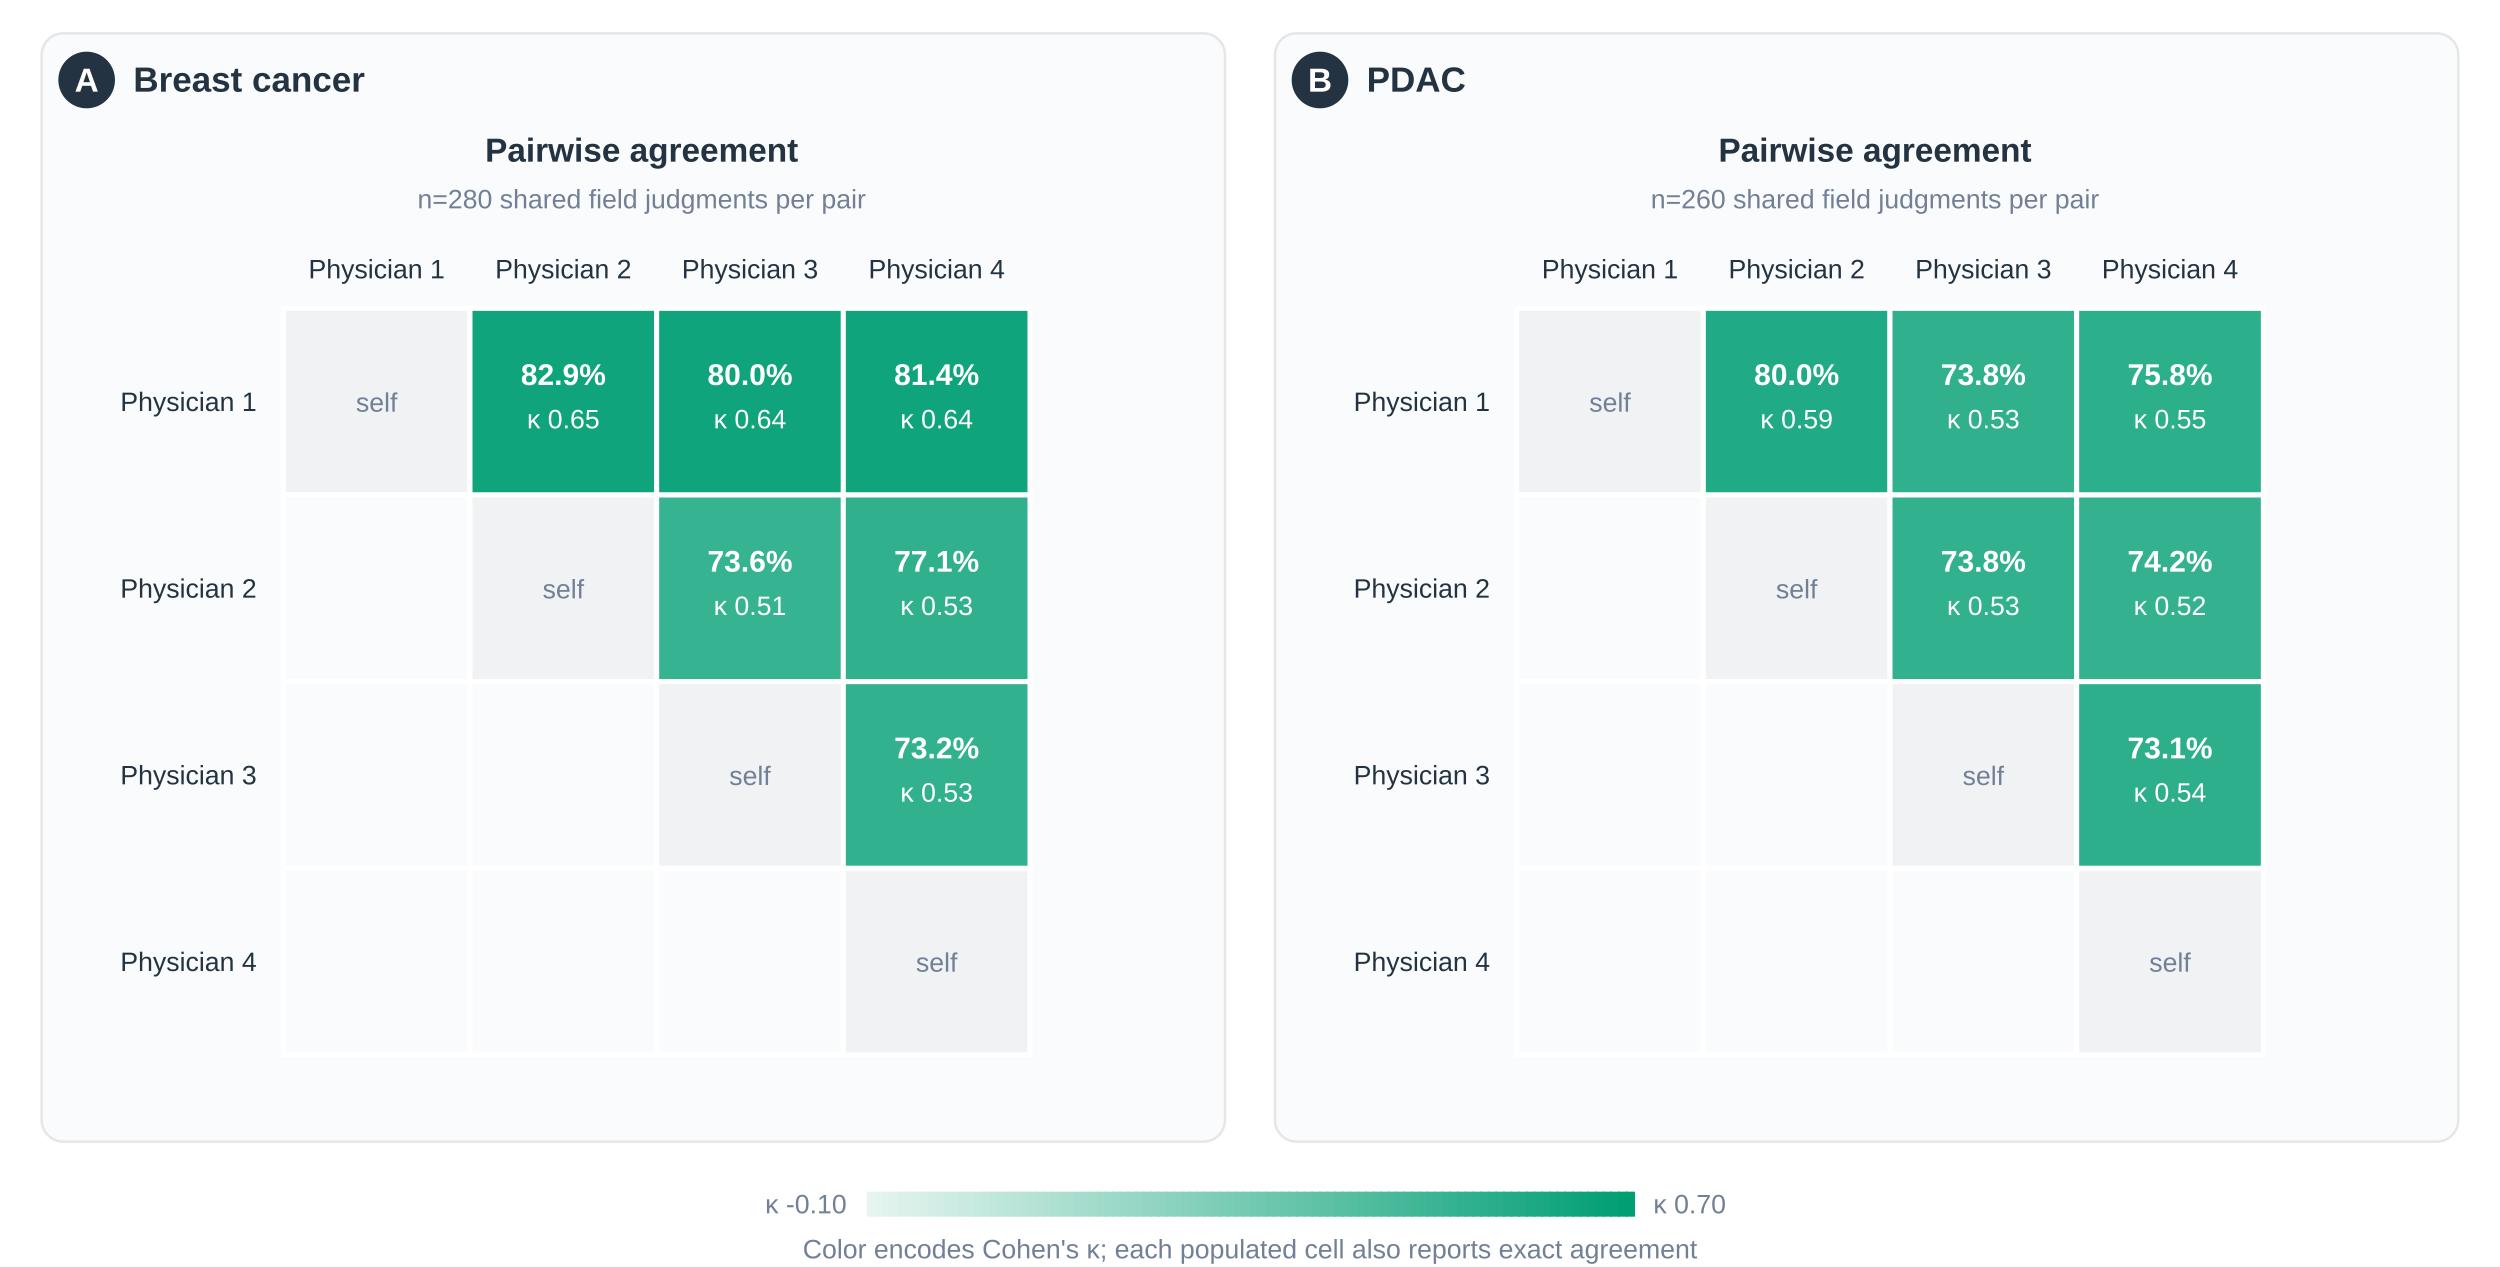
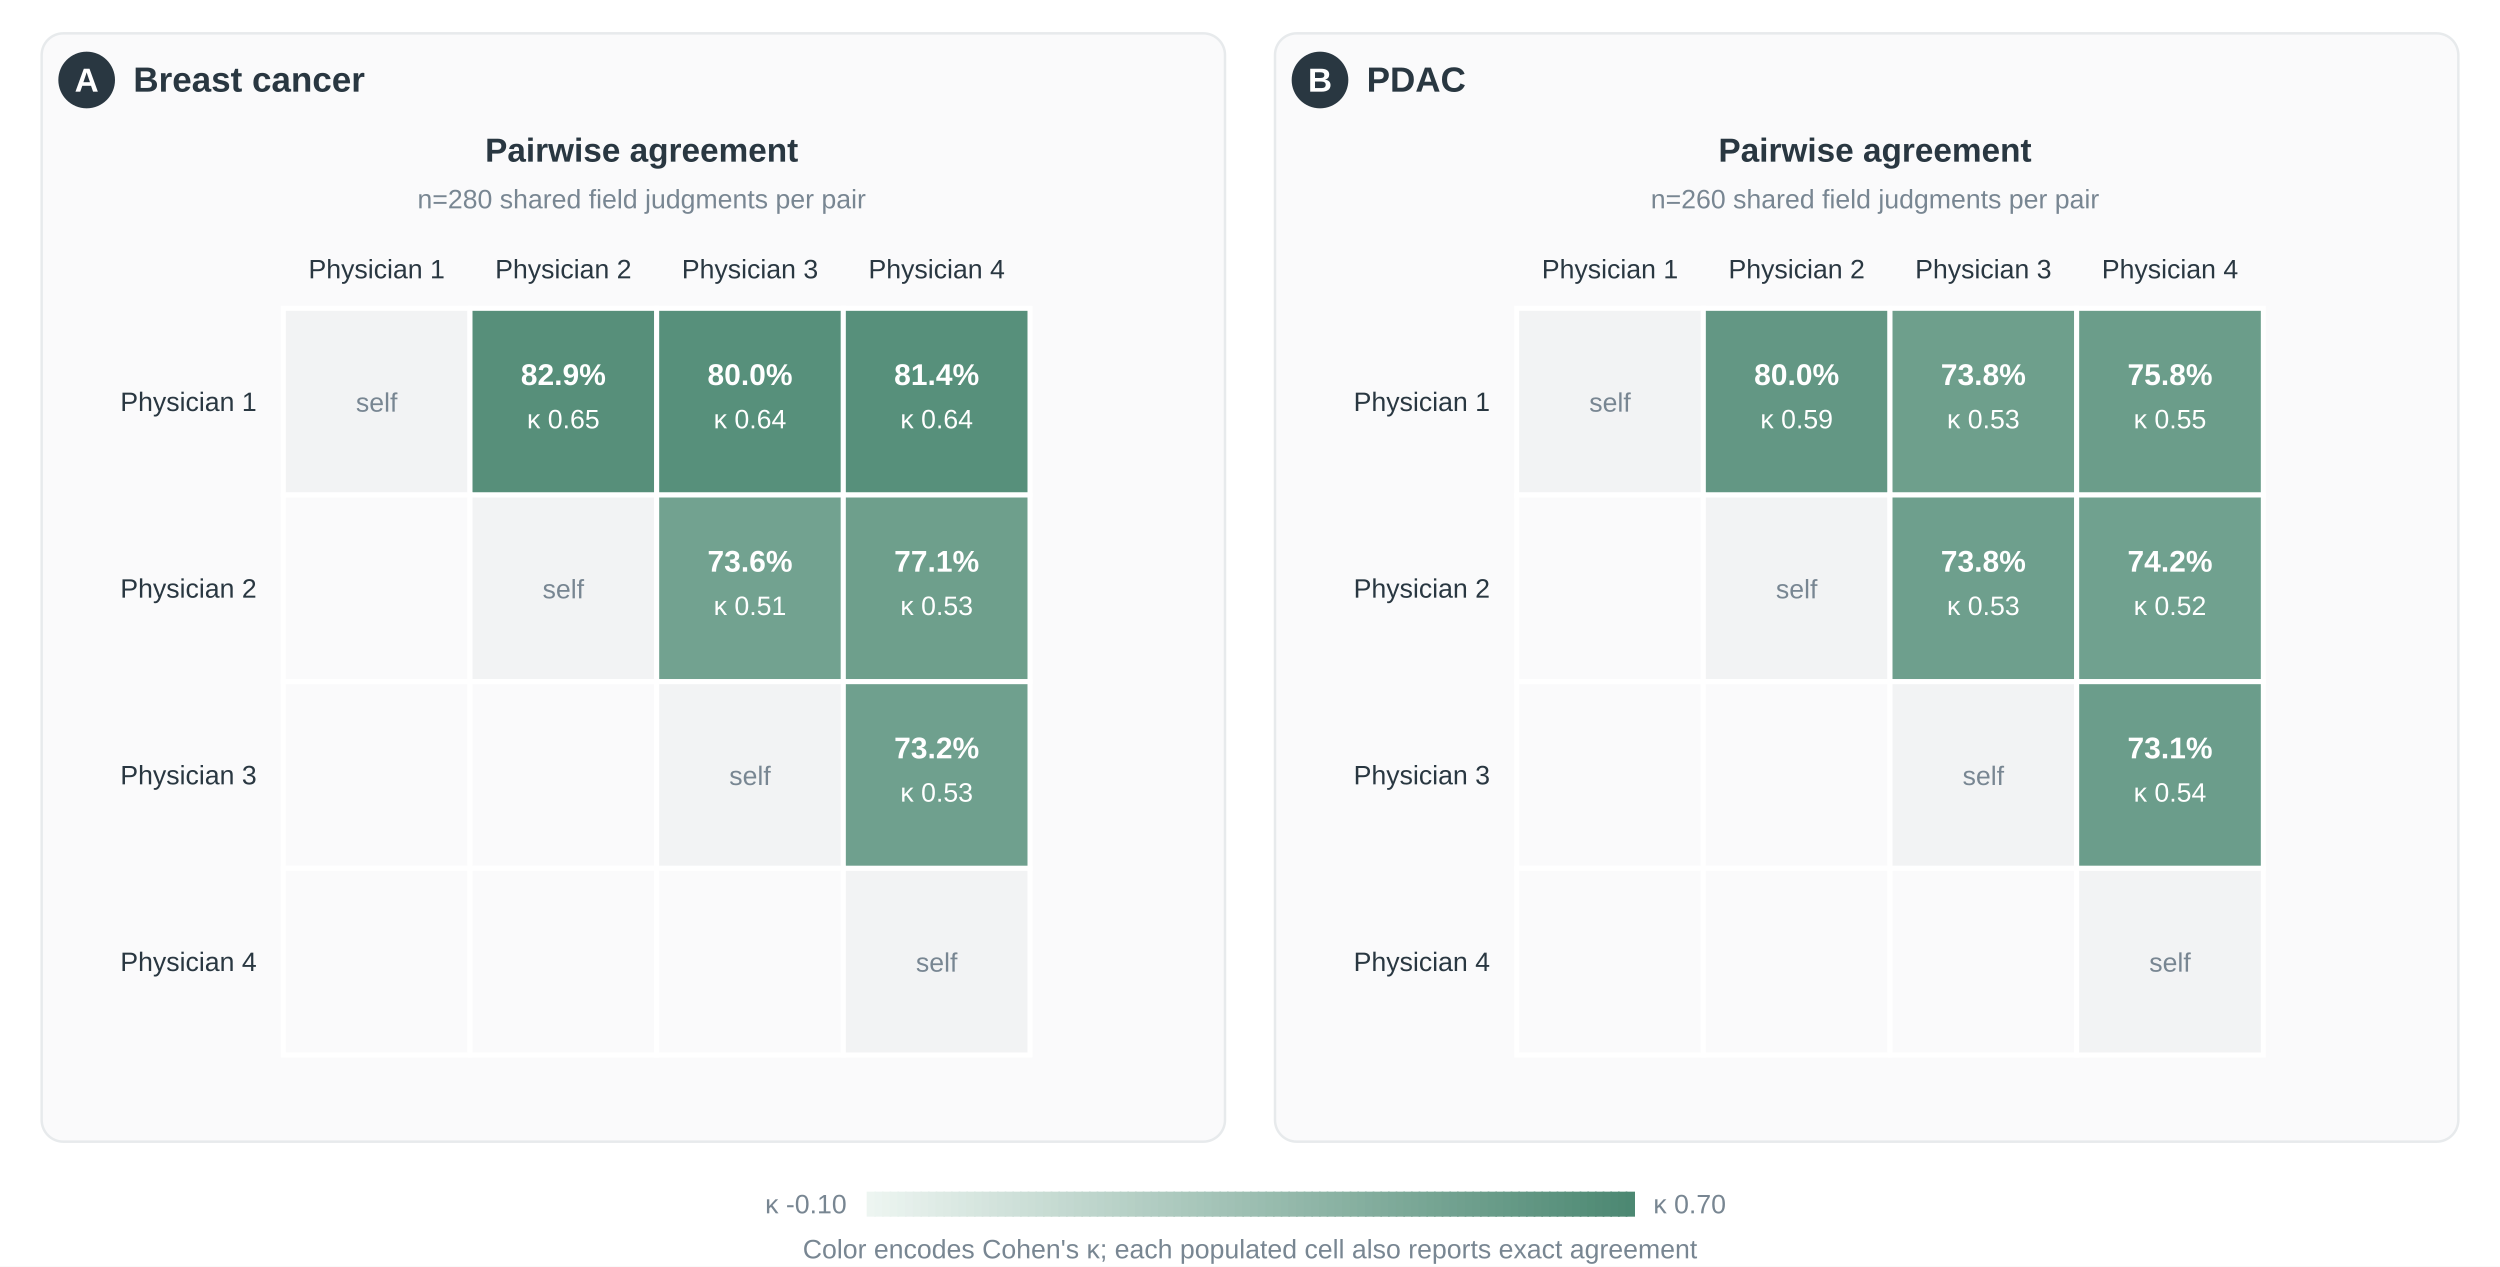
<svg xmlns="http://www.w3.org/2000/svg" width="7.5in" height="3.8in" viewBox="0 0 1500 760" role="img" aria-labelledby="figure-title figure-description">
  <rect x="0" y="0" width="1500" height="760" fill="#FFFFFF" />
  <defs>
    <marker id="arrow" viewBox="0 0 10 10" refX="9" refY="5" markerWidth="7" markerHeight="7" orient="auto-start-reverse">
-       <path d="M0 0 L10 5 L0 10 z" fill="#718096" />
+       <path d="M0 0 L10 5 L0 10 z" fill="#788692" />
    </marker>
    <marker id="arrow-blue" viewBox="0 0 10 10" refX="9" refY="5" markerWidth="7" markerHeight="7" orient="auto-start-reverse">
-       <path d="M0 0 L10 5 L0 10 z" fill="#0072B2" />
+       <path d="M0 0 L10 5 L0 10 z" fill="#2F6690" />
    </marker>
    <marker id="arrow-purple" viewBox="0 0 10 10" refX="9" refY="5" markerWidth="7" markerHeight="7" orient="auto-start-reverse">
-       <path d="M0 0 L10 5 L0 10 z" fill="#7A5FA8" />
+       <path d="M0 0 L10 5 L0 10 z" fill="#766A91" />
    </marker>
    <marker id="arrow-green" viewBox="0 0 10 10" refX="9" refY="5" markerWidth="7" markerHeight="7" orient="auto-start-reverse">
-       <path d="M0 0 L10 5 L0 10 z" fill="#009E73" />
+       <path d="M0 0 L10 5 L0 10 z" fill="#4C8872" />
    </marker>
    <marker id="arrow-orange" viewBox="0 0 10 10" refX="9" refY="5" markerWidth="7" markerHeight="7" orient="auto-start-reverse">
-       <path d="M0 0 L10 5 L0 10 z" fill="#D55E00" />
+       <path d="M0 0 L10 5 L0 10 z" fill="#B85C45" />
    </marker>
  </defs>
-   <g font-family="Arial, Helvetica, DejaVu Sans, sans-serif" fill="#243342">
-     <rect x="25.0" y="20.0" width="710.0" height="665.0" rx="13" fill="#FAFBFC" stroke="#E6E6E6" stroke-width="1.5" />
-     <circle cx="52.0" cy="48.0" r="17" fill="#243342" />
+   <g font-family="Arial, Helvetica, DejaVu Sans, sans-serif" fill="#293741">
+     <rect x="25.0" y="20.0" width="710.0" height="665.0" rx="13" fill="#FAFAFB" stroke="#E7EAEC" stroke-width="1.5" />
+     <circle cx="52.0" cy="48.0" r="17" fill="#293741" />
    <text x="52.0" y="55.0" text-anchor="middle" font-size="20" font-weight="700" fill="#FFFFFF">A</text>
-     <text x="80.0" y="55.0" text-anchor="start" font-size="21" font-weight="700" fill="#243342">Breast cancer</text>
-     <rect x="765.0" y="20.0" width="710.0" height="665.0" rx="13" fill="#FAFBFC" stroke="#E6E6E6" stroke-width="1.5" />
-     <circle cx="792.0" cy="48.0" r="17" fill="#243342" />
+     <text x="80.0" y="55.0" text-anchor="start" font-size="21" font-weight="700" fill="#293741">Breast cancer</text>
+     <rect x="765.0" y="20.0" width="710.0" height="665.0" rx="13" fill="#FAFAFB" stroke="#E7EAEC" stroke-width="1.5" />
+     <circle cx="792.0" cy="48.0" r="17" fill="#293741" />
    <text x="792.0" y="55.0" text-anchor="middle" font-size="20" font-weight="700" fill="#FFFFFF">B</text>
-     <text x="820.0" y="55.0" text-anchor="start" font-size="21" font-weight="700" fill="#243342">PDAC</text>
-     <text x="385.0" y="97.0" text-anchor="middle" font-size="20" font-weight="700" fill="#243342">Pairwise agreement</text>
-     <text x="385.0" y="125.0" text-anchor="middle" font-size="16" font-weight="400" fill="#718096">n=280 shared field judgments per pair</text>
-     <text x="226.0" y="167.0" text-anchor="middle" font-size="16" font-weight="400" fill="#243342">Physician 1</text>
-     <text x="154.0" y="246.6" text-anchor="end" font-size="16" font-weight="400" fill="#243342">Physician 1</text>
-     <text x="338.0" y="167.0" text-anchor="middle" font-size="16" font-weight="400" fill="#243342">Physician 2</text>
-     <text x="154.0" y="358.6" text-anchor="end" font-size="16" font-weight="400" fill="#243342">Physician 2</text>
-     <text x="450.0" y="167.0" text-anchor="middle" font-size="16" font-weight="400" fill="#243342">Physician 3</text>
-     <text x="154.0" y="470.6" text-anchor="end" font-size="16" font-weight="400" fill="#243342">Physician 3</text>
-     <text x="562.0" y="167.0" text-anchor="middle" font-size="16" font-weight="400" fill="#243342">Physician 4</text>
-     <text x="154.0" y="582.6" text-anchor="end" font-size="16" font-weight="400" fill="#243342">Physician 4</text>
-     <rect x="170" y="185" width="112" height="112" fill="#F0F2F3" stroke="#FFFFFF" stroke-width="3" />
-     <text x="226.0" y="247.0" text-anchor="middle" font-size="16" font-weight="400" fill="#718096">self</text>
-     <rect x="282" y="185" width="112" height="112" fill="#0FA47B" stroke="#FFFFFF" stroke-width="3" />
+     <text x="820.0" y="55.0" text-anchor="start" font-size="21" font-weight="700" fill="#293741">PDAC</text>
+     <text x="385.0" y="97.0" text-anchor="middle" font-size="20" font-weight="700" fill="#293741">Pairwise agreement</text>
+     <text x="385.0" y="125.0" text-anchor="middle" font-size="16" font-weight="400" fill="#788692">n=280 shared field judgments per pair</text>
+     <text x="226.0" y="167.0" text-anchor="middle" font-size="16" font-weight="400" fill="#293741">Physician 1</text>
+     <text x="154.0" y="246.6" text-anchor="end" font-size="16" font-weight="400" fill="#293741">Physician 1</text>
+     <text x="338.0" y="167.0" text-anchor="middle" font-size="16" font-weight="400" fill="#293741">Physician 2</text>
+     <text x="154.0" y="358.6" text-anchor="end" font-size="16" font-weight="400" fill="#293741">Physician 2</text>
+     <text x="450.0" y="167.0" text-anchor="middle" font-size="16" font-weight="400" fill="#293741">Physician 3</text>
+     <text x="154.0" y="470.6" text-anchor="end" font-size="16" font-weight="400" fill="#293741">Physician 3</text>
+     <text x="562.0" y="167.0" text-anchor="middle" font-size="16" font-weight="400" fill="#293741">Physician 4</text>
+     <text x="154.0" y="582.6" text-anchor="end" font-size="16" font-weight="400" fill="#293741">Physician 4</text>
+     <rect x="170" y="185" width="112" height="112" fill="#F2F3F4" stroke="#FFFFFF" stroke-width="3" />
+     <text x="226.0" y="247.0" text-anchor="middle" font-size="16" font-weight="400" fill="#788692">self</text>
+     <rect x="282" y="185" width="112" height="112" fill="#578F7A" stroke="#FFFFFF" stroke-width="3" />
    <text x="338.0" y="231.0" text-anchor="middle" font-size="18" font-weight="700" fill="#FFFFFF">82.9%</text>
    <text x="338.0" y="257.0" text-anchor="middle" font-size="16" font-weight="400" fill="#FFFFFF">κ 0.65</text>
-     <rect x="394" y="185" width="112" height="112" fill="#10A47C" stroke="#FFFFFF" stroke-width="3" />
+     <rect x="394" y="185" width="112" height="112" fill="#57907B" stroke="#FFFFFF" stroke-width="3" />
    <text x="450.0" y="231.0" text-anchor="middle" font-size="18" font-weight="700" fill="#FFFFFF">80.0%</text>
    <text x="450.0" y="257.0" text-anchor="middle" font-size="16" font-weight="400" fill="#FFFFFF">κ 0.64</text>
-     <rect x="506" y="185" width="112" height="112" fill="#10A47C" stroke="#FFFFFF" stroke-width="3" />
+     <rect x="506" y="185" width="112" height="112" fill="#57907B" stroke="#FFFFFF" stroke-width="3" />
    <text x="562.0" y="231.0" text-anchor="middle" font-size="18" font-weight="700" fill="#FFFFFF">81.4%</text>
    <text x="562.0" y="257.0" text-anchor="middle" font-size="16" font-weight="400" fill="#FFFFFF">κ 0.64</text>
-     <rect x="170" y="297" width="112" height="112" fill="#FAFBFC" stroke="#FFFFFF" stroke-width="3" />
-     <rect x="282" y="297" width="112" height="112" fill="#F0F2F3" stroke="#FFFFFF" stroke-width="3" />
-     <text x="338.0" y="359.0" text-anchor="middle" font-size="16" font-weight="400" fill="#718096">self</text>
-     <rect x="394" y="297" width="112" height="112" fill="#36B391" stroke="#FFFFFF" stroke-width="3" />
+     <rect x="170" y="297" width="112" height="112" fill="#FAFAFB" stroke="#FFFFFF" stroke-width="3" />
+     <rect x="282" y="297" width="112" height="112" fill="#F2F3F4" stroke="#FFFFFF" stroke-width="3" />
+     <text x="338.0" y="359.0" text-anchor="middle" font-size="16" font-weight="400" fill="#788692">self</text>
+     <rect x="394" y="297" width="112" height="112" fill="#72A290" stroke="#FFFFFF" stroke-width="3" />
    <text x="450.0" y="343.0" text-anchor="middle" font-size="18" font-weight="700" fill="#FFFFFF">73.6%</text>
    <text x="450.0" y="369.0" text-anchor="middle" font-size="16" font-weight="400" fill="#FFFFFF">κ 0.51</text>
-     <rect x="506" y="297" width="112" height="112" fill="#30B08D" stroke="#FFFFFF" stroke-width="3" />
+     <rect x="506" y="297" width="112" height="112" fill="#6E9F8C" stroke="#FFFFFF" stroke-width="3" />
    <text x="562.0" y="343.0" text-anchor="middle" font-size="18" font-weight="700" fill="#FFFFFF">77.1%</text>
    <text x="562.0" y="369.0" text-anchor="middle" font-size="16" font-weight="400" fill="#FFFFFF">κ 0.53</text>
-     <rect x="170" y="409" width="112" height="112" fill="#FAFBFC" stroke="#FFFFFF" stroke-width="3" />
-     <rect x="282" y="409" width="112" height="112" fill="#FAFBFC" stroke="#FFFFFF" stroke-width="3" />
-     <rect x="394" y="409" width="112" height="112" fill="#F0F2F3" stroke="#FFFFFF" stroke-width="3" />
-     <text x="450.0" y="471.0" text-anchor="middle" font-size="16" font-weight="400" fill="#718096">self</text>
-     <rect x="506" y="409" width="112" height="112" fill="#32B18E" stroke="#FFFFFF" stroke-width="3" />
+     <rect x="170" y="409" width="112" height="112" fill="#FAFAFB" stroke="#FFFFFF" stroke-width="3" />
+     <rect x="282" y="409" width="112" height="112" fill="#FAFAFB" stroke="#FFFFFF" stroke-width="3" />
+     <rect x="394" y="409" width="112" height="112" fill="#F2F3F4" stroke="#FFFFFF" stroke-width="3" />
+     <text x="450.0" y="471.0" text-anchor="middle" font-size="16" font-weight="400" fill="#788692">self</text>
+     <rect x="506" y="409" width="112" height="112" fill="#6FA08E" stroke="#FFFFFF" stroke-width="3" />
    <text x="562.0" y="455.0" text-anchor="middle" font-size="18" font-weight="700" fill="#FFFFFF">73.2%</text>
    <text x="562.0" y="481.0" text-anchor="middle" font-size="16" font-weight="400" fill="#FFFFFF">κ 0.53</text>
-     <rect x="170" y="521" width="112" height="112" fill="#FAFBFC" stroke="#FFFFFF" stroke-width="3" />
-     <rect x="282" y="521" width="112" height="112" fill="#FAFBFC" stroke="#FFFFFF" stroke-width="3" />
-     <rect x="394" y="521" width="112" height="112" fill="#FAFBFC" stroke="#FFFFFF" stroke-width="3" />
-     <rect x="506" y="521" width="112" height="112" fill="#F0F2F3" stroke="#FFFFFF" stroke-width="3" />
-     <text x="562.0" y="583.0" text-anchor="middle" font-size="16" font-weight="400" fill="#718096">self</text>
-     <text x="1125.0" y="97.0" text-anchor="middle" font-size="20" font-weight="700" fill="#243342">Pairwise agreement</text>
-     <text x="1125.0" y="125.0" text-anchor="middle" font-size="16" font-weight="400" fill="#718096">n=260 shared field judgments per pair</text>
-     <text x="966.0" y="167.0" text-anchor="middle" font-size="16" font-weight="400" fill="#243342">Physician 1</text>
-     <text x="894.0" y="246.6" text-anchor="end" font-size="16" font-weight="400" fill="#243342">Physician 1</text>
-     <text x="1078.0" y="167.0" text-anchor="middle" font-size="16" font-weight="400" fill="#243342">Physician 2</text>
-     <text x="894.0" y="358.6" text-anchor="end" font-size="16" font-weight="400" fill="#243342">Physician 2</text>
-     <text x="1190.0" y="167.0" text-anchor="middle" font-size="16" font-weight="400" fill="#243342">Physician 3</text>
-     <text x="894.0" y="470.6" text-anchor="end" font-size="16" font-weight="400" fill="#243342">Physician 3</text>
-     <text x="1302.0" y="167.0" text-anchor="middle" font-size="16" font-weight="400" fill="#243342">Physician 4</text>
-     <text x="894.0" y="582.6" text-anchor="end" font-size="16" font-weight="400" fill="#243342">Physician 4</text>
-     <rect x="910" y="185" width="112" height="112" fill="#F0F2F3" stroke="#FFFFFF" stroke-width="3" />
-     <text x="966.0" y="247.0" text-anchor="middle" font-size="16" font-weight="400" fill="#718096">self</text>
-     <rect x="1022" y="185" width="112" height="112" fill="#20AA85" stroke="#FFFFFF" stroke-width="3" />
+     <rect x="170" y="521" width="112" height="112" fill="#FAFAFB" stroke="#FFFFFF" stroke-width="3" />
+     <rect x="282" y="521" width="112" height="112" fill="#FAFAFB" stroke="#FFFFFF" stroke-width="3" />
+     <rect x="394" y="521" width="112" height="112" fill="#FAFAFB" stroke="#FFFFFF" stroke-width="3" />
+     <rect x="506" y="521" width="112" height="112" fill="#F2F3F4" stroke="#FFFFFF" stroke-width="3" />
+     <text x="562.0" y="583.0" text-anchor="middle" font-size="16" font-weight="400" fill="#788692">self</text>
+     <text x="1125.0" y="97.0" text-anchor="middle" font-size="20" font-weight="700" fill="#293741">Pairwise agreement</text>
+     <text x="1125.0" y="125.0" text-anchor="middle" font-size="16" font-weight="400" fill="#788692">n=260 shared field judgments per pair</text>
+     <text x="966.0" y="167.0" text-anchor="middle" font-size="16" font-weight="400" fill="#293741">Physician 1</text>
+     <text x="894.0" y="246.6" text-anchor="end" font-size="16" font-weight="400" fill="#293741">Physician 1</text>
+     <text x="1078.0" y="167.0" text-anchor="middle" font-size="16" font-weight="400" fill="#293741">Physician 2</text>
+     <text x="894.0" y="358.6" text-anchor="end" font-size="16" font-weight="400" fill="#293741">Physician 2</text>
+     <text x="1190.0" y="167.0" text-anchor="middle" font-size="16" font-weight="400" fill="#293741">Physician 3</text>
+     <text x="894.0" y="470.6" text-anchor="end" font-size="16" font-weight="400" fill="#293741">Physician 3</text>
+     <text x="1302.0" y="167.0" text-anchor="middle" font-size="16" font-weight="400" fill="#293741">Physician 4</text>
+     <text x="894.0" y="582.6" text-anchor="end" font-size="16" font-weight="400" fill="#293741">Physician 4</text>
+     <rect x="910" y="185" width="112" height="112" fill="#F2F3F4" stroke="#FFFFFF" stroke-width="3" />
+     <text x="966.0" y="247.0" text-anchor="middle" font-size="16" font-weight="400" fill="#788692">self</text>
+     <rect x="1022" y="185" width="112" height="112" fill="#639784" stroke="#FFFFFF" stroke-width="3" />
    <text x="1078.0" y="231.0" text-anchor="middle" font-size="18" font-weight="700" fill="#FFFFFF">80.0%</text>
    <text x="1078.0" y="257.0" text-anchor="middle" font-size="16" font-weight="400" fill="#FFFFFF">κ 0.59</text>
-     <rect x="1134" y="185" width="112" height="112" fill="#30B08D" stroke="#FFFFFF" stroke-width="3" />
+     <rect x="1134" y="185" width="112" height="112" fill="#6E9F8C" stroke="#FFFFFF" stroke-width="3" />
    <text x="1190.0" y="231.0" text-anchor="middle" font-size="18" font-weight="700" fill="#FFFFFF">73.8%</text>
    <text x="1190.0" y="257.0" text-anchor="middle" font-size="16" font-weight="400" fill="#FFFFFF">κ 0.53</text>
-     <rect x="1246" y="185" width="112" height="112" fill="#2CAF8B" stroke="#FFFFFF" stroke-width="3" />
+     <rect x="1246" y="185" width="112" height="112" fill="#6B9D8A" stroke="#FFFFFF" stroke-width="3" />
    <text x="1302.0" y="231.0" text-anchor="middle" font-size="18" font-weight="700" fill="#FFFFFF">75.8%</text>
    <text x="1302.0" y="257.0" text-anchor="middle" font-size="16" font-weight="400" fill="#FFFFFF">κ 0.55</text>
-     <rect x="910" y="297" width="112" height="112" fill="#FAFBFC" stroke="#FFFFFF" stroke-width="3" />
-     <rect x="1022" y="297" width="112" height="112" fill="#F0F2F3" stroke="#FFFFFF" stroke-width="3" />
-     <text x="1078.0" y="359.0" text-anchor="middle" font-size="16" font-weight="400" fill="#718096">self</text>
-     <rect x="1134" y="297" width="112" height="112" fill="#31B18E" stroke="#FFFFFF" stroke-width="3" />
+     <rect x="910" y="297" width="112" height="112" fill="#FAFAFB" stroke="#FFFFFF" stroke-width="3" />
+     <rect x="1022" y="297" width="112" height="112" fill="#F2F3F4" stroke="#FFFFFF" stroke-width="3" />
+     <text x="1078.0" y="359.0" text-anchor="middle" font-size="16" font-weight="400" fill="#788692">self</text>
+     <rect x="1134" y="297" width="112" height="112" fill="#6E9F8D" stroke="#FFFFFF" stroke-width="3" />
    <text x="1190.0" y="343.0" text-anchor="middle" font-size="18" font-weight="700" fill="#FFFFFF">73.8%</text>
    <text x="1190.0" y="369.0" text-anchor="middle" font-size="16" font-weight="400" fill="#FFFFFF">κ 0.53</text>
-     <rect x="1246" y="297" width="112" height="112" fill="#34B28F" stroke="#FFFFFF" stroke-width="3" />
+     <rect x="1246" y="297" width="112" height="112" fill="#70A18F" stroke="#FFFFFF" stroke-width="3" />
    <text x="1302.0" y="343.0" text-anchor="middle" font-size="18" font-weight="700" fill="#FFFFFF">74.2%</text>
    <text x="1302.0" y="369.0" text-anchor="middle" font-size="16" font-weight="400" fill="#FFFFFF">κ 0.52</text>
-     <rect x="910" y="409" width="112" height="112" fill="#FAFBFC" stroke="#FFFFFF" stroke-width="3" />
-     <rect x="1022" y="409" width="112" height="112" fill="#FAFBFC" stroke="#FFFFFF" stroke-width="3" />
-     <rect x="1134" y="409" width="112" height="112" fill="#F0F2F3" stroke="#FFFFFF" stroke-width="3" />
-     <text x="1190.0" y="471.0" text-anchor="middle" font-size="16" font-weight="400" fill="#718096">self</text>
-     <rect x="1246" y="409" width="112" height="112" fill="#2DAF8B" stroke="#FFFFFF" stroke-width="3" />
+     <rect x="910" y="409" width="112" height="112" fill="#FAFAFB" stroke="#FFFFFF" stroke-width="3" />
+     <rect x="1022" y="409" width="112" height="112" fill="#FAFAFB" stroke="#FFFFFF" stroke-width="3" />
+     <rect x="1134" y="409" width="112" height="112" fill="#F2F3F4" stroke="#FFFFFF" stroke-width="3" />
+     <text x="1190.0" y="471.0" text-anchor="middle" font-size="16" font-weight="400" fill="#788692">self</text>
+     <rect x="1246" y="409" width="112" height="112" fill="#6B9D8B" stroke="#FFFFFF" stroke-width="3" />
    <text x="1302.0" y="455.0" text-anchor="middle" font-size="18" font-weight="700" fill="#FFFFFF">73.1%</text>
    <text x="1302.0" y="481.0" text-anchor="middle" font-size="16" font-weight="400" fill="#FFFFFF">κ 0.54</text>
-     <rect x="910" y="521" width="112" height="112" fill="#FAFBFC" stroke="#FFFFFF" stroke-width="3" />
-     <rect x="1022" y="521" width="112" height="112" fill="#FAFBFC" stroke="#FFFFFF" stroke-width="3" />
-     <rect x="1134" y="521" width="112" height="112" fill="#FAFBFC" stroke="#FFFFFF" stroke-width="3" />
-     <rect x="1246" y="521" width="112" height="112" fill="#F0F2F3" stroke="#FFFFFF" stroke-width="3" />
-     <text x="1302.0" y="583.0" text-anchor="middle" font-size="16" font-weight="400" fill="#718096">self</text>
-     <rect x="520.0" y="715" width="5.6" height="15" fill="#E6F5F0" />
-     <rect x="524.6" y="715" width="5.6" height="15" fill="#E4F4EF" />
-     <rect x="529.2" y="715" width="5.6" height="15" fill="#E1F3ED" />
-     <rect x="533.8" y="715" width="5.6" height="15" fill="#DFF2EC" />
-     <rect x="538.4" y="715" width="5.6" height="15" fill="#DDF1EB" />
-     <rect x="543.0" y="715" width="5.6" height="15" fill="#DAF1EA" />
-     <rect x="547.6" y="715" width="5.6" height="15" fill="#D8F0E8" />
-     <rect x="552.2" y="715" width="5.6" height="15" fill="#D6EFE7" />
-     <rect x="556.8" y="715" width="5.6" height="15" fill="#D3EEE6" />
-     <rect x="561.4" y="715" width="5.6" height="15" fill="#D1EDE5" />
-     <rect x="566.0" y="715" width="5.6" height="15" fill="#CFECE3" />
-     <rect x="570.6" y="715" width="5.6" height="15" fill="#CCEBE2" />
-     <rect x="575.2" y="715" width="5.6" height="15" fill="#CAEAE1" />
-     <rect x="579.8" y="715" width="5.6" height="15" fill="#C8EAE0" />
-     <rect x="584.4" y="715" width="5.6" height="15" fill="#C5E9DE" />
-     <rect x="589.0" y="715" width="5.6" height="15" fill="#C3E8DD" />
-     <rect x="593.6" y="715" width="5.6" height="15" fill="#C1E7DC" />
-     <rect x="598.2" y="715" width="5.6" height="15" fill="#BFE6DB" />
-     <rect x="602.8" y="715" width="5.6" height="15" fill="#BCE5D9" />
-     <rect x="607.4" y="715" width="5.6" height="15" fill="#BAE4D8" />
-     <rect x="612.0" y="715" width="5.6" height="15" fill="#B8E3D7" />
-     <rect x="616.6" y="715" width="5.6" height="15" fill="#B5E3D5" />
-     <rect x="621.2" y="715" width="5.6" height="15" fill="#B3E2D4" />
-     <rect x="625.8" y="715" width="5.6" height="15" fill="#B1E1D3" />
-     <rect x="630.4" y="715" width="5.6" height="15" fill="#AEE0D2" />
-     <rect x="635.0" y="715" width="5.6" height="15" fill="#ACDFD0" />
-     <rect x="639.6" y="715" width="5.6" height="15" fill="#AADECF" />
-     <rect x="644.2" y="715" width="5.6" height="15" fill="#A7DDCE" />
-     <rect x="648.8" y="715" width="5.6" height="15" fill="#A5DCCD" />
-     <rect x="653.4" y="715" width="5.6" height="15" fill="#A3DCCB" />
-     <rect x="658.0" y="715" width="5.6" height="15" fill="#A0DBCA" />
-     <rect x="662.6" y="715" width="5.6" height="15" fill="#9EDAC9" />
-     <rect x="667.2" y="715" width="5.6" height="15" fill="#9CD9C8" />
-     <rect x="671.8" y="715" width="5.6" height="15" fill="#99D8C6" />
-     <rect x="676.4" y="715" width="5.6" height="15" fill="#97D7C5" />
-     <rect x="681.0" y="715" width="5.6" height="15" fill="#95D6C4" />
-     <rect x="685.6" y="715" width="5.6" height="15" fill="#92D5C3" />
-     <rect x="690.2" y="715" width="5.6" height="15" fill="#90D4C1" />
-     <rect x="694.8" y="715" width="5.6" height="15" fill="#8ED4C0" />
-     <rect x="699.4" y="715" width="5.6" height="15" fill="#8BD3BF" />
-     <rect x="704.0" y="715" width="5.6" height="15" fill="#89D2BD" />
-     <rect x="708.6" y="715" width="5.6" height="15" fill="#87D1BC" />
-     <rect x="713.2" y="715" width="5.6" height="15" fill="#84D0BB" />
-     <rect x="717.8" y="715" width="5.6" height="15" fill="#82CFBA" />
-     <rect x="722.4" y="715" width="5.6" height="15" fill="#80CEB8" />
-     <rect x="727.0" y="715" width="5.6" height="15" fill="#7DCDB7" />
-     <rect x="731.6" y="715" width="5.6" height="15" fill="#7BCDB6" />
-     <rect x="736.2" y="715" width="5.6" height="15" fill="#79CCB5" />
-     <rect x="740.8" y="715" width="5.6" height="15" fill="#76CBB3" />
-     <rect x="745.4" y="715" width="5.6" height="15" fill="#74CAB2" />
-     <rect x="750.0" y="715" width="5.6" height="15" fill="#72C9B1" />
-     <rect x="754.6" y="715" width="5.6" height="15" fill="#70C8B0" />
-     <rect x="759.2" y="715" width="5.6" height="15" fill="#6DC7AE" />
-     <rect x="763.8" y="715" width="5.6" height="15" fill="#6BC6AD" />
-     <rect x="768.4" y="715" width="5.6" height="15" fill="#69C6AC" />
-     <rect x="773.0" y="715" width="5.6" height="15" fill="#66C5AB" />
-     <rect x="777.6" y="715" width="5.6" height="15" fill="#64C4A9" />
-     <rect x="782.2" y="715" width="5.6" height="15" fill="#62C3A8" />
-     <rect x="786.8" y="715" width="5.6" height="15" fill="#5FC2A7" />
-     <rect x="791.4" y="715" width="5.6" height="15" fill="#5DC1A6" />
-     <rect x="796.0" y="715" width="5.6" height="15" fill="#5BC0A4" />
-     <rect x="800.6" y="715" width="5.6" height="15" fill="#58BFA3" />
-     <rect x="805.2" y="715" width="5.6" height="15" fill="#56BFA2" />
-     <rect x="809.8" y="715" width="5.6" height="15" fill="#54BEA0" />
-     <rect x="814.4" y="715" width="5.6" height="15" fill="#51BD9F" />
-     <rect x="819.0" y="715" width="5.6" height="15" fill="#4FBC9E" />
-     <rect x="823.6" y="715" width="5.6" height="15" fill="#4DBB9D" />
-     <rect x="828.2" y="715" width="5.6" height="15" fill="#4ABA9B" />
-     <rect x="832.8" y="715" width="5.6" height="15" fill="#48B99A" />
-     <rect x="837.4" y="715" width="5.6" height="15" fill="#46B899" />
-     <rect x="842.0" y="715" width="5.6" height="15" fill="#43B798" />
-     <rect x="846.6" y="715" width="5.6" height="15" fill="#41B796" />
-     <rect x="851.2" y="715" width="5.6" height="15" fill="#3FB695" />
-     <rect x="855.8" y="715" width="5.6" height="15" fill="#3CB594" />
-     <rect x="860.4" y="715" width="5.6" height="15" fill="#3AB493" />
-     <rect x="865.0" y="715" width="5.6" height="15" fill="#38B391" />
-     <rect x="869.6" y="715" width="5.6" height="15" fill="#35B290" />
-     <rect x="874.2" y="715" width="5.6" height="15" fill="#33B18F" />
-     <rect x="878.8" y="715" width="5.6" height="15" fill="#31B08E" />
-     <rect x="883.4" y="715" width="5.6" height="15" fill="#2EB08C" />
-     <rect x="888.0" y="715" width="5.6" height="15" fill="#2CAF8B" />
-     <rect x="892.6" y="715" width="5.6" height="15" fill="#2AAE8A" />
-     <rect x="897.2" y="715" width="5.6" height="15" fill="#27AD88" />
-     <rect x="901.8" y="715" width="5.6" height="15" fill="#25AC87" />
-     <rect x="906.4" y="715" width="5.6" height="15" fill="#23AB86" />
-     <rect x="911.0" y="715" width="5.6" height="15" fill="#21AA85" />
-     <rect x="915.6" y="715" width="5.6" height="15" fill="#1EA983" />
-     <rect x="920.2" y="715" width="5.6" height="15" fill="#1CA982" />
-     <rect x="924.8" y="715" width="5.6" height="15" fill="#1AA881" />
-     <rect x="929.4" y="715" width="5.6" height="15" fill="#17A780" />
-     <rect x="934.0" y="715" width="5.6" height="15" fill="#15A67E" />
-     <rect x="938.6" y="715" width="5.6" height="15" fill="#13A57D" />
-     <rect x="943.2" y="715" width="5.6" height="15" fill="#10A47C" />
-     <rect x="947.8" y="715" width="5.6" height="15" fill="#0EA37B" />
-     <rect x="952.4" y="715" width="5.6" height="15" fill="#0CA279" />
-     <rect x="957.0" y="715" width="5.6" height="15" fill="#09A278" />
-     <rect x="961.6" y="715" width="5.6" height="15" fill="#07A177" />
-     <rect x="966.2" y="715" width="5.6" height="15" fill="#05A076" />
-     <rect x="970.8" y="715" width="5.6" height="15" fill="#009E73" />
-     <rect x="975.4" y="715" width="5.6" height="15" fill="#009E73" />
-     <text x="508.0" y="728.0" text-anchor="end" font-size="16" font-weight="400" fill="#718096">κ -0.10</text>
-     <text x="992.0" y="728.0" text-anchor="start" font-size="16" font-weight="400" fill="#718096">κ 0.70</text>
-     <text x="750.0" y="755.0" text-anchor="middle" font-size="16" font-weight="400" fill="#718096">Color encodes Cohen's κ; each populated cell also reports exact agreement</text>
+     <rect x="910" y="521" width="112" height="112" fill="#FAFAFB" stroke="#FFFFFF" stroke-width="3" />
+     <rect x="1022" y="521" width="112" height="112" fill="#FAFAFB" stroke="#FFFFFF" stroke-width="3" />
+     <rect x="1134" y="521" width="112" height="112" fill="#FAFAFB" stroke="#FFFFFF" stroke-width="3" />
+     <rect x="1246" y="521" width="112" height="112" fill="#F2F3F4" stroke="#FFFFFF" stroke-width="3" />
+     <text x="1302.0" y="583.0" text-anchor="middle" font-size="16" font-weight="400" fill="#788692">self</text>
+     <rect x="520.0" y="715" width="5.6" height="15" fill="#EDF5F1" />
+     <rect x="524.6" y="715" width="5.6" height="15" fill="#EBF4F0" />
+     <rect x="529.2" y="715" width="5.6" height="15" fill="#EAF3EE" />
+     <rect x="533.8" y="715" width="5.6" height="15" fill="#E8F2ED" />
+     <rect x="538.4" y="715" width="5.6" height="15" fill="#E6F1EC" />
+     <rect x="543.0" y="715" width="5.6" height="15" fill="#E5EFEB" />
+     <rect x="547.6" y="715" width="5.6" height="15" fill="#E3EEE9" />
+     <rect x="552.2" y="715" width="5.6" height="15" fill="#E2EDE8" />
+     <rect x="556.8" y="715" width="5.6" height="15" fill="#E0ECE7" />
+     <rect x="561.4" y="715" width="5.6" height="15" fill="#DEEBE5" />
+     <rect x="566.0" y="715" width="5.6" height="15" fill="#DDEAE4" />
+     <rect x="570.6" y="715" width="5.6" height="15" fill="#DBE9E3" />
+     <rect x="575.2" y="715" width="5.6" height="15" fill="#D9E8E2" />
+     <rect x="579.8" y="715" width="5.6" height="15" fill="#D8E7E0" />
+     <rect x="584.4" y="715" width="5.6" height="15" fill="#D6E6DF" />
+     <rect x="589.0" y="715" width="5.6" height="15" fill="#D5E4DE" />
+     <rect x="593.6" y="715" width="5.6" height="15" fill="#D3E3DC" />
+     <rect x="598.2" y="715" width="5.6" height="15" fill="#D1E2DB" />
+     <rect x="602.8" y="715" width="5.6" height="15" fill="#D0E1DA" />
+     <rect x="607.4" y="715" width="5.6" height="15" fill="#CEE0D9" />
+     <rect x="612.0" y="715" width="5.6" height="15" fill="#CCDFD7" />
+     <rect x="616.6" y="715" width="5.6" height="15" fill="#CBDED6" />
+     <rect x="621.2" y="715" width="5.6" height="15" fill="#C9DDD5" />
+     <rect x="625.8" y="715" width="5.6" height="15" fill="#C8DCD3" />
+     <rect x="630.4" y="715" width="5.6" height="15" fill="#C6DBD2" />
+     <rect x="635.0" y="715" width="5.6" height="15" fill="#C4D9D1" />
+     <rect x="639.6" y="715" width="5.6" height="15" fill="#C3D8D0" />
+     <rect x="644.2" y="715" width="5.6" height="15" fill="#C1D7CE" />
+     <rect x="648.8" y="715" width="5.6" height="15" fill="#BFD6CD" />
+     <rect x="653.4" y="715" width="5.6" height="15" fill="#BED5CC" />
+     <rect x="658.0" y="715" width="5.6" height="15" fill="#BCD4CB" />
+     <rect x="662.6" y="715" width="5.6" height="15" fill="#BBD3C9" />
+     <rect x="667.2" y="715" width="5.6" height="15" fill="#B9D2C8" />
+     <rect x="671.8" y="715" width="5.6" height="15" fill="#B7D1C7" />
+     <rect x="676.4" y="715" width="5.6" height="15" fill="#B6D0C5" />
+     <rect x="681.0" y="715" width="5.6" height="15" fill="#B4CEC4" />
+     <rect x="685.6" y="715" width="5.6" height="15" fill="#B2CDC3" />
+     <rect x="690.2" y="715" width="5.6" height="15" fill="#B1CCC2" />
+     <rect x="694.8" y="715" width="5.6" height="15" fill="#AFCBC0" />
+     <rect x="699.4" y="715" width="5.6" height="15" fill="#AECABF" />
+     <rect x="704.0" y="715" width="5.6" height="15" fill="#ACC9BE" />
+     <rect x="708.6" y="715" width="5.6" height="15" fill="#AAC8BC" />
+     <rect x="713.2" y="715" width="5.6" height="15" fill="#A9C7BB" />
+     <rect x="717.8" y="715" width="5.6" height="15" fill="#A7C6BA" />
+     <rect x="722.4" y="715" width="5.6" height="15" fill="#A5C5B9" />
+     <rect x="727.0" y="715" width="5.6" height="15" fill="#A4C3B7" />
+     <rect x="731.6" y="715" width="5.6" height="15" fill="#A2C2B6" />
+     <rect x="736.2" y="715" width="5.6" height="15" fill="#A1C1B5" />
+     <rect x="740.8" y="715" width="5.6" height="15" fill="#9FC0B3" />
+     <rect x="745.4" y="715" width="5.6" height="15" fill="#9DBFB2" />
+     <rect x="750.0" y="715" width="5.6" height="15" fill="#9CBEB1" />
+     <rect x="754.6" y="715" width="5.6" height="15" fill="#9ABDB0" />
+     <rect x="759.2" y="715" width="5.6" height="15" fill="#98BCAE" />
+     <rect x="763.8" y="715" width="5.6" height="15" fill="#97BBAD" />
+     <rect x="768.4" y="715" width="5.6" height="15" fill="#95BAAC" />
+     <rect x="773.0" y="715" width="5.6" height="15" fill="#94B8AA" />
+     <rect x="777.6" y="715" width="5.6" height="15" fill="#92B7A9" />
+     <rect x="782.2" y="715" width="5.6" height="15" fill="#90B6A8" />
+     <rect x="786.8" y="715" width="5.6" height="15" fill="#8FB5A7" />
+     <rect x="791.4" y="715" width="5.6" height="15" fill="#8DB4A5" />
+     <rect x="796.0" y="715" width="5.6" height="15" fill="#8BB3A4" />
+     <rect x="800.6" y="715" width="5.6" height="15" fill="#8AB2A3" />
+     <rect x="805.2" y="715" width="5.6" height="15" fill="#88B1A1" />
+     <rect x="809.8" y="715" width="5.6" height="15" fill="#87B0A0" />
+     <rect x="814.4" y="715" width="5.6" height="15" fill="#85AF9F" />
+     <rect x="819.0" y="715" width="5.6" height="15" fill="#83AD9E" />
+     <rect x="823.6" y="715" width="5.6" height="15" fill="#82AC9C" />
+     <rect x="828.2" y="715" width="5.6" height="15" fill="#80AB9B" />
+     <rect x="832.8" y="715" width="5.6" height="15" fill="#7EAA9A" />
+     <rect x="837.4" y="715" width="5.6" height="15" fill="#7DA998" />
+     <rect x="842.0" y="715" width="5.6" height="15" fill="#7BA897" />
+     <rect x="846.6" y="715" width="5.6" height="15" fill="#7AA796" />
+     <rect x="851.2" y="715" width="5.6" height="15" fill="#78A695" />
+     <rect x="855.8" y="715" width="5.6" height="15" fill="#76A593" />
+     <rect x="860.4" y="715" width="5.6" height="15" fill="#75A492" />
+     <rect x="865.0" y="715" width="5.6" height="15" fill="#73A291" />
+     <rect x="869.6" y="715" width="5.6" height="15" fill="#71A190" />
+     <rect x="874.2" y="715" width="5.6" height="15" fill="#70A08E" />
+     <rect x="878.8" y="715" width="5.6" height="15" fill="#6E9F8D" />
+     <rect x="883.4" y="715" width="5.6" height="15" fill="#6D9E8C" />
+     <rect x="888.0" y="715" width="5.6" height="15" fill="#6B9D8A" />
+     <rect x="892.6" y="715" width="5.6" height="15" fill="#699C89" />
+     <rect x="897.2" y="715" width="5.6" height="15" fill="#689B88" />
+     <rect x="901.8" y="715" width="5.6" height="15" fill="#669A87" />
+     <rect x="906.4" y="715" width="5.6" height="15" fill="#649985" />
+     <rect x="911.0" y="715" width="5.6" height="15" fill="#639784" />
+     <rect x="915.6" y="715" width="5.6" height="15" fill="#619683" />
+     <rect x="920.2" y="715" width="5.6" height="15" fill="#609581" />
+     <rect x="924.8" y="715" width="5.6" height="15" fill="#5E9480" />
+     <rect x="929.4" y="715" width="5.6" height="15" fill="#5C937F" />
+     <rect x="934.0" y="715" width="5.6" height="15" fill="#5B927E" />
+     <rect x="938.6" y="715" width="5.6" height="15" fill="#59917C" />
+     <rect x="943.2" y="715" width="5.6" height="15" fill="#57907B" />
+     <rect x="947.8" y="715" width="5.6" height="15" fill="#568F7A" />
+     <rect x="952.4" y="715" width="5.6" height="15" fill="#548E78" />
+     <rect x="957.0" y="715" width="5.6" height="15" fill="#538C77" />
+     <rect x="961.6" y="715" width="5.6" height="15" fill="#518B76" />
+     <rect x="966.2" y="715" width="5.6" height="15" fill="#4F8A75" />
+     <rect x="970.8" y="715" width="5.6" height="15" fill="#4E8973" />
+     <rect x="975.4" y="715" width="5.6" height="15" fill="#4C8872" />
+     <text x="508.0" y="728.0" text-anchor="end" font-size="16" font-weight="400" fill="#788692">κ -0.10</text>
+     <text x="992.0" y="728.0" text-anchor="start" font-size="16" font-weight="400" fill="#788692">κ 0.70</text>
+     <text x="750.0" y="755.0" text-anchor="middle" font-size="16" font-weight="400" fill="#788692">Color encodes Cohen's κ; each populated cell also reports exact agreement</text>
  </g>
</svg>
